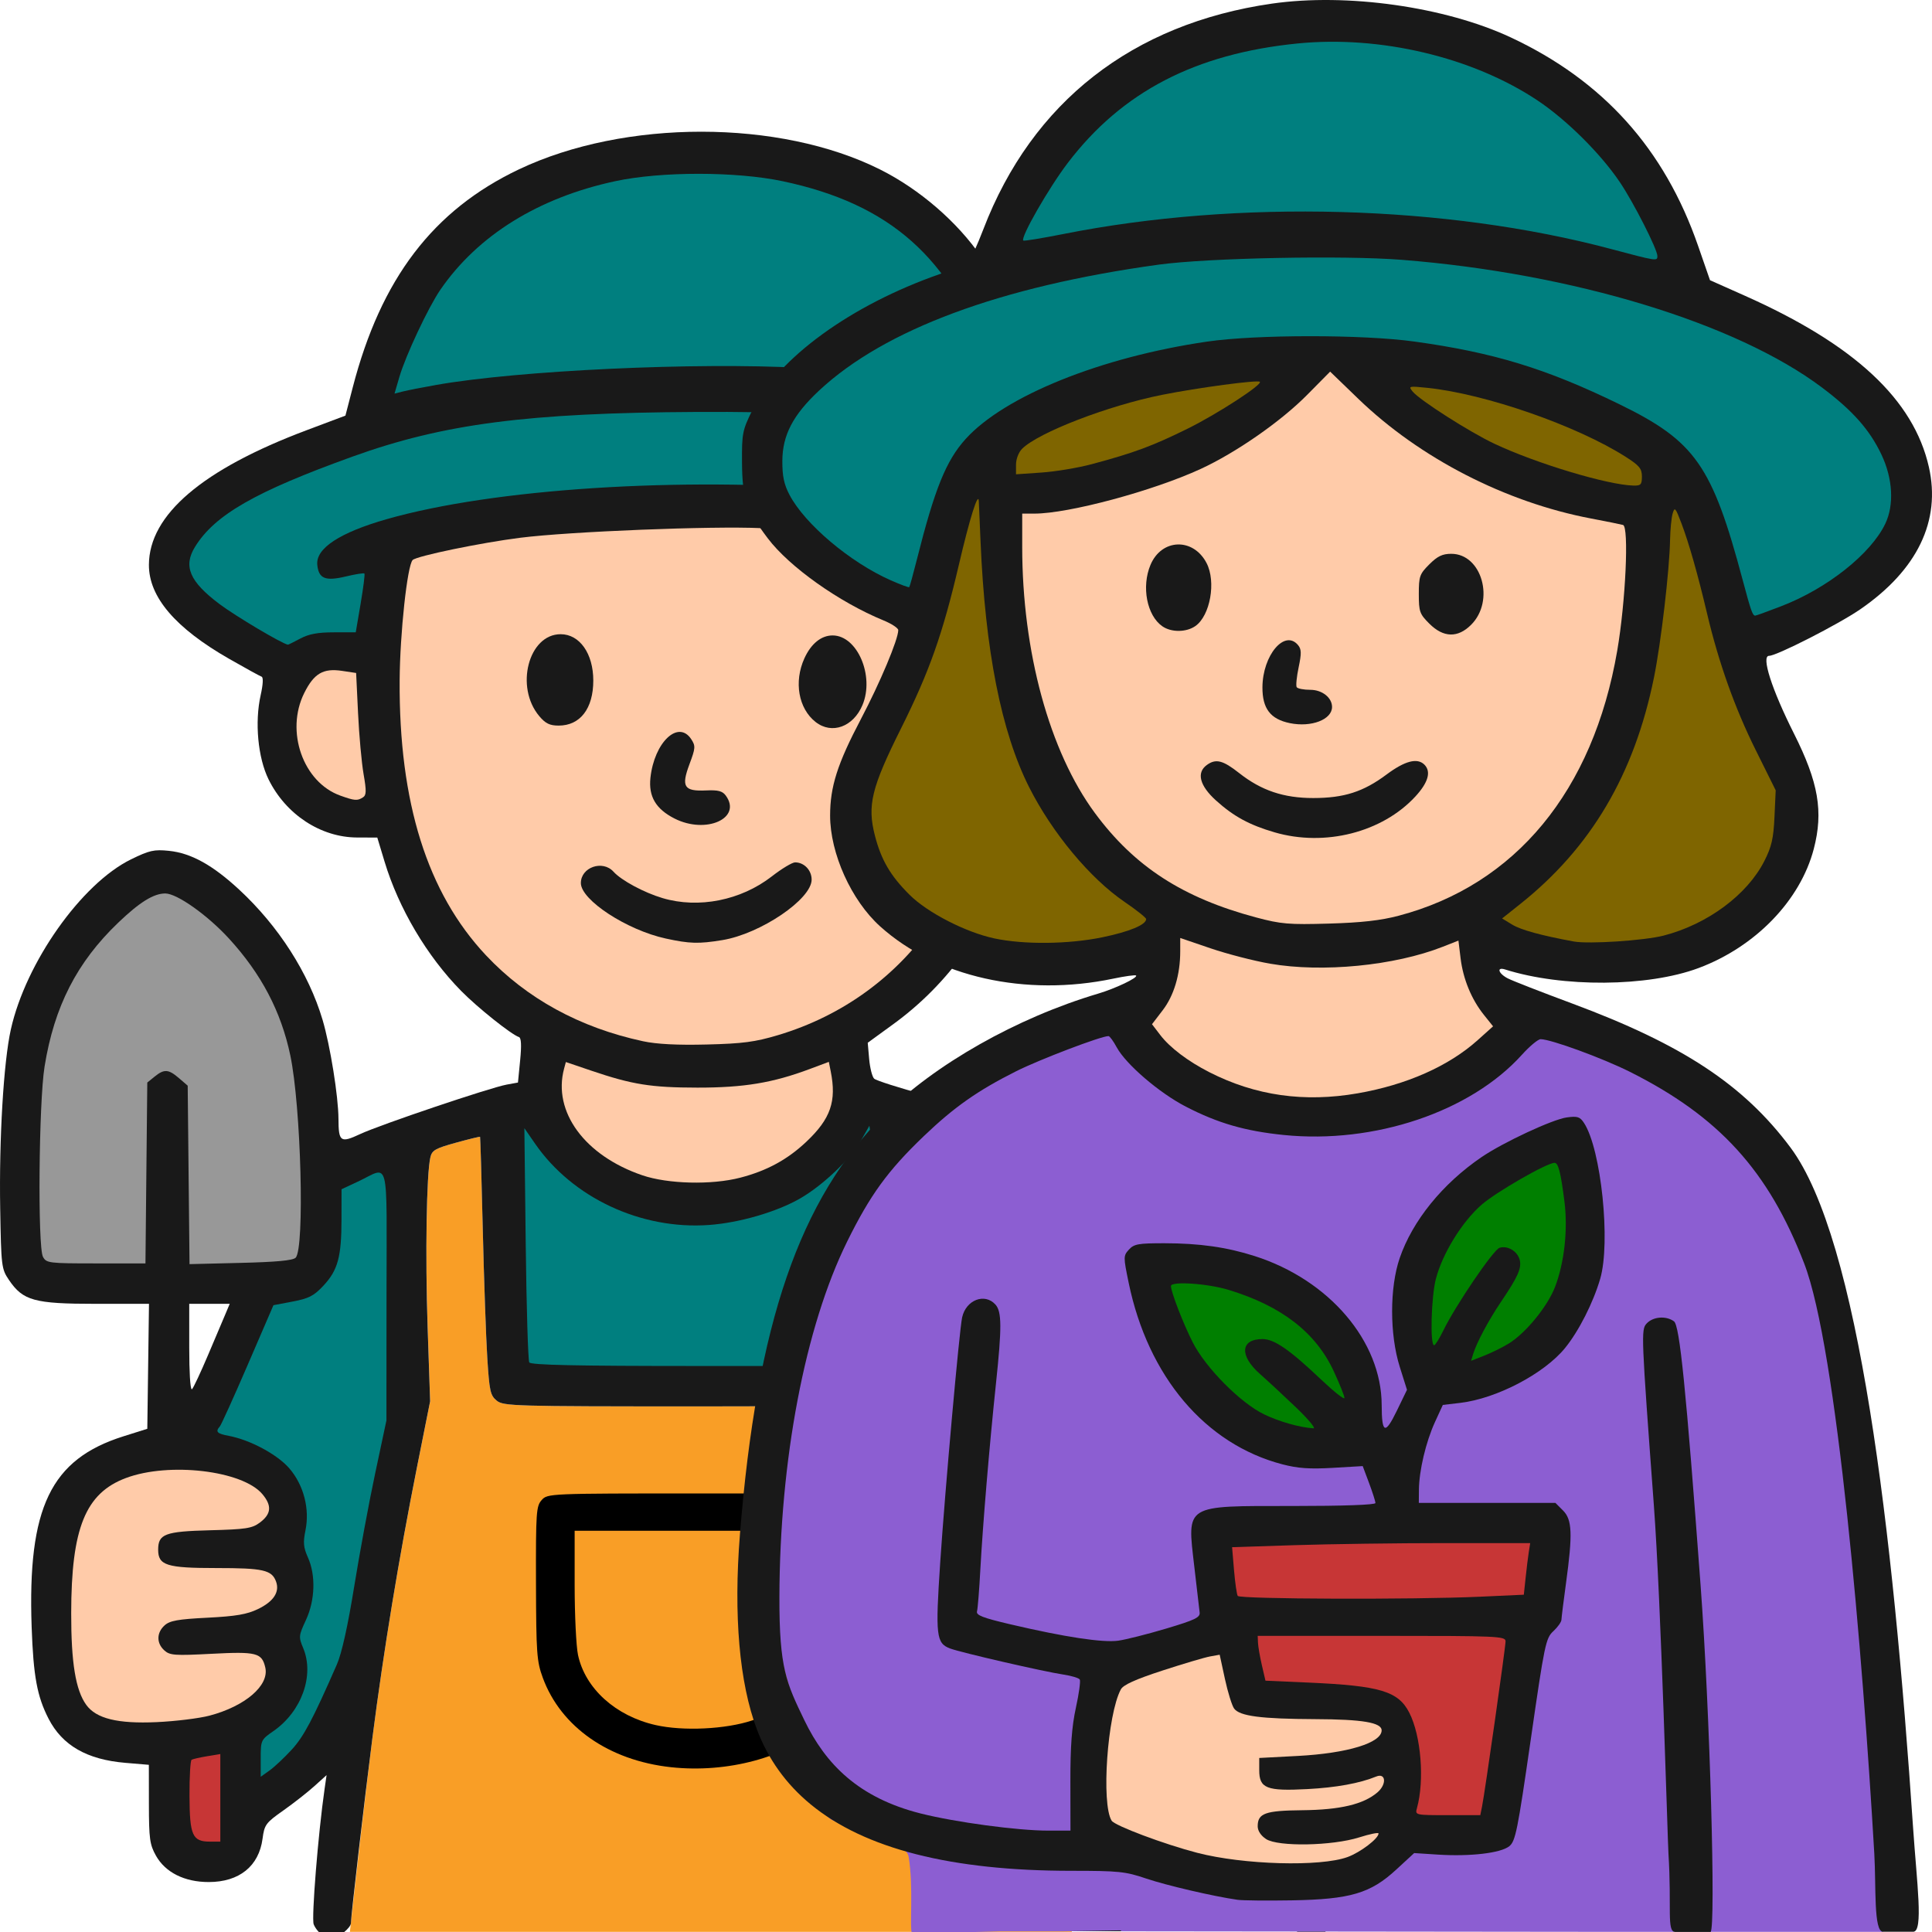
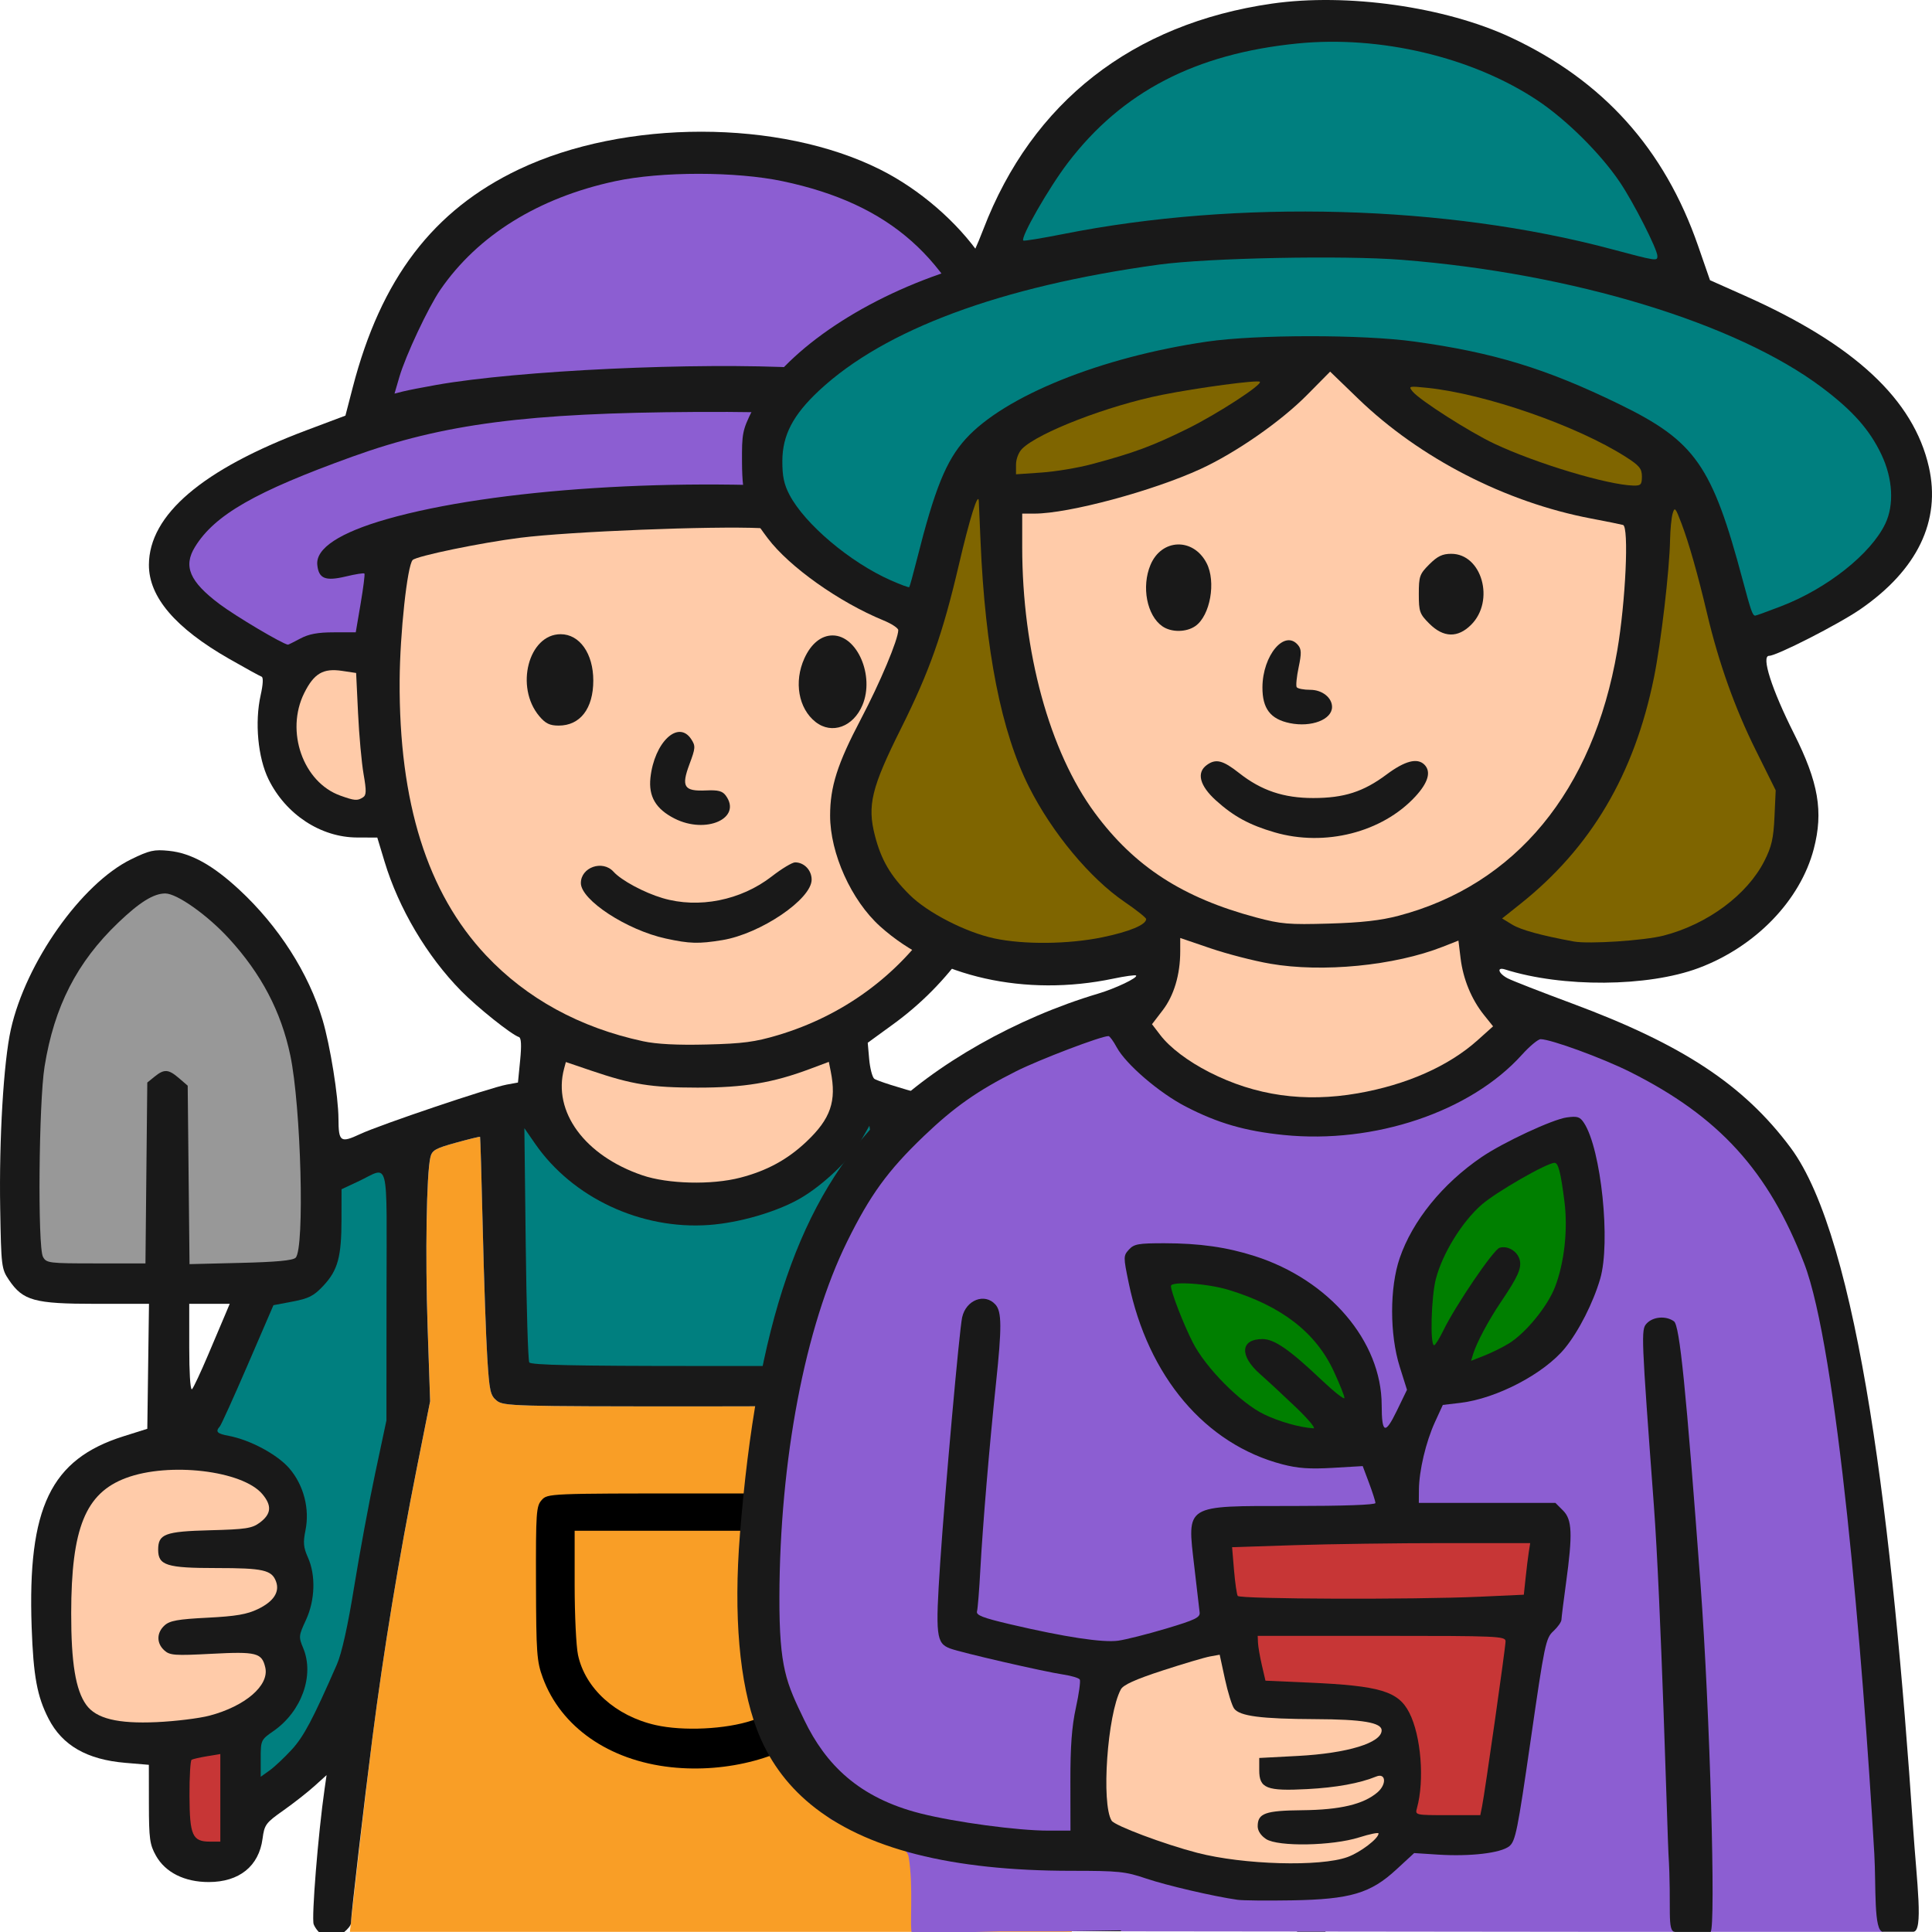
<svg xmlns="http://www.w3.org/2000/svg" height="128pt" viewBox="0 0 128 128" width="128pt" version="1.1" id="svg21">
  <defs id="defs1" />
  <g id="Fundo">
    <g id="g21" transform="matrix(0.2744767,0,0,0.2744767,1.7966177e-4,8.725633)">
      <path d="m 1.695,0 c 1.39,0 13.222,6.336 17.5,9.371 2.48,1.758 6.992,5.817 10.031,9.016 19.066,20.078 28.648,49.801 35.309,109.551 1.382,12.406 2.023,20.383 3.691,45.949 0.113,1.738 0.223,3.187 0.34,4.402 -0.77,0.051 -1.906,0.121 -3.836,0.254 -5.875,0.203 -7.918,0.36 -13.941,0.199 -7.043,-0.183 -14.075,-0.941 -21.114,-1.527 -0.051,-1.68 -0.183,-3.902 -0.386,-6.902 -0.403,-5.973 -1.407,-21.496 -2.231,-34.496 -0.82,-13 -2.164,-32.754 -2.984,-43.895 C 23.253,80.778 22.585,70.938 22.578,70.055 22.554,65.711 17.195,63.571 14.097,66.668 l -1.574,1.571 2.059,29.101 c 1.132,16.004 2.203,33.149 2.382,38.102 l 0.325,9.004 -1.516,-6 C 14.941,135.141 12.761,124.336 10.929,114.43 9.101,104.528 5.894,87.813 3.8,77.289 L 0,58.153 0.523,29.074 C 0.808,13.082 1.335,0 1.695,0 Z" style="fill:#007f7f;fill-rule:nonzero;stroke:none" transform="translate(242.938,249.906)" id="path1" />
      <path d="m 136.344,0.006 c 0.074,-0.086 3.074,0.727 6.664,1.809 l 6.527,1.969 -0.051,17.328 c -0.023,9.527 -0.324,23.406 -0.668,30.832 -0.609,13.242 -0.578,13.703 1.539,23.398 5.704,26.11 16.184,83.781 18.782,103.371 0.394,2.953 4.798,11.995 5.13,13.94 H 0 C 1.004,183.36 3.992,157.116 5.453,145.745 8.16,124.69 11.809,102.545 16.223,80.405 L 19.371,64.588 18.77,46.635 C 18.184,29.272 18.5,9.745 19.43,5.709 c 0.394,-1.707 1.191,-2.164 6.164,-3.535 3.14,-0.863 5.769,-1.5 5.836,-1.414 0.066,0.086 0.359,10.121 0.648,22.297 0.293,12.176 0.781,26.152 1.09,31.063 0.508,8.035 0.734,9.062 2.281,10.316 1.633,1.32 4.047,1.391 48.199,1.391 31.329,0 46.965,-0.258 47.965,-0.793 0.821,-0.438 1.782,-1.567 2.137,-2.504 0.355,-0.938 1.055,-15.352 1.555,-32.032 0.5,-16.683 0.968,-30.402 1.039,-30.488 z" style="fill:#f99e26;fill-rule:nonzero;stroke:none" transform="translate(84.457,241.857)" id="path2" />
      <path id="path3" style="fill:#191919;fill-rule:nonzero;stroke:none" d="M 169.328,4.938064e-4 C 153.753,-0.006 138.022,3.023 125.256,9.089 104.537,18.94 91.942,35.47 85.134,61.759 l -1.756,6.772 -9.313,3.501 c -25.203,9.465 -38.066,20.434 -38.121,32.496 -0.035,7.782 6.386,15.294 19.421,22.74 3.883,2.218 7.381,4.142 7.776,4.275 0.445,0.145 0.359,1.854 -0.219,4.44 -1.473,6.571 -0.67,15.118 1.9,20.344 4.168,8.473 12.6,14.009 21.369,14.036 l 4.878,0.016 1.756,5.807 c 3.418,11.312 10.244,22.832 18.487,31.21 3.972,4.036 12.091,10.517 13.951,11.138 0.554,0.184 0.647,1.996 0.288,5.625 l -0.528,5.353 -2.722,0.496 c -3.988,0.726 -30.549,9.688 -35.33,11.923 -4.793,2.238 -5.249,1.918 -5.273,-3.661 -0.023,-5.429 -1.999,-17.714 -3.843,-23.914 -3.347,-11.254 -10.625,-22.616 -20.125,-31.413 -6.418,-5.945 -11.607,-8.81 -16.939,-9.361 -3.605,-0.371 -4.721,-0.12 -9.174,2.06 -11.953,5.863 -25.394,24.887 -29,41.051 -1.75,7.848 -2.853,26.352 -2.572,43.149 0.238,14.101 0.312,14.654 2.124,17.334 3.383,4.988 6.129,5.748 20.883,5.748 h 12.91 l -0.406,30.164 -5.742,1.809 c -17.582,5.54 -23.187,17.181 -22.175,46.052 0.418,11.883 1.322,16.753 4.099,22.148 3.309,6.422 9.261,9.839 18.492,10.62 l 5.7,0.48 0.011,9.457 c 0.011,8.383 0.204,9.796 1.692,12.456 2.269,4.063 6.9,6.383 12.744,6.383 7.363,0 12.116,-3.821 12.995,-10.45 0.453,-3.402 0.772,-3.835 5.022,-6.831 2.496,-1.762 5.861,-4.401 7.482,-5.865 l 2.951,-2.663 -0.48,3.336 c -1.551,10.746 -3.194,31.182 -2.631,32.667 0.355,0.929 1.254,2.042 1.996,2.476 v 0.005 c 0.746,0.434 1.94,0.794 2.663,0.806 1.293,0.023 4.301,-2.441 4.328,-3.538 0.043,-2.024 3.27,-29.796 5.203,-44.835 2.707,-21.055 6.354,-43.199 10.764,-65.339 l 3.154,-15.818 -0.608,-17.953 c -0.586,-17.363 -0.267,-36.891 0.667,-40.923 0.394,-1.711 1.191,-2.162 6.164,-3.533 3.141,-0.867 5.766,-1.506 5.833,-1.42 0.066,0.09 0.362,10.121 0.651,22.297 0.289,12.176 0.781,26.155 1.089,31.066 0.508,8.035 0.733,9.062 2.279,10.316 1.633,1.324 4.05,1.388 48.203,1.388 31.328,0 46.962,-0.255 47.962,-0.79 0.821,-0.438 1.776,-1.566 2.135,-2.503 0.356,-0.938 1.058,-15.352 1.558,-32.032 0.5,-16.679 0.971,-30.403 1.041,-30.489 0.074,-0.09 3.065,0.722 6.655,1.804 l 6.532,1.975 -0.048,17.323 c -0.024,9.531 -0.328,23.406 -0.667,30.836 -0.61,13.242 -0.584,13.696 1.537,23.391 5.703,26.113 16.178,83.78 18.78,103.37 l 3.154,13.801 h 5.316 9.131 l 6.041,-14.148 c 2.352,-5.505 -6.417,-21.492 -7.242,-34.492 -0.824,-13.004 -2.167,-32.756 -2.983,-43.901 -0.82,-11.144 -1.492,-20.982 -1.5,-21.865 -0.023,-4.34 -5.386,-6.486 -8.48,-3.389 l -1.574,1.574 2.06,29.097 c 1.129,16.004 2.2,33.155 2.38,38.105 l 0.326,9.003 -1.516,-5.999 c -0.832,-3.301 -3.008,-14.114 -4.841,-24.016 -1.832,-9.906 -5.041,-26.621 -7.13,-37.145 l -3.8,-19.133 0.518,-29.075 c 0.285,-15.992 0.815,-29.081 1.174,-29.081 1.391,0 13.219,6.338 17.5,9.377 2.477,1.758 6.994,5.811 10.033,9.014 19.067,20.074 28.643,49.8 35.303,109.55 1.383,12.402 2.026,20.382 3.698,45.945 0.473,7.254 0.887,9.496 1.969,10.695 l 6.762,0.011 c 1.242,-1.371 1.316,-2.556 0.859,-13.689 -1.582,-38.364 -8.247,-87.055 -15.231,-111.247 -2.547,-8.824 -7.187,-20.527 -10.562,-26.636 -14.965,-27.086 -33.257,-39.958 -71.679,-50.423 -6.281,-1.715 -11.8,-3.478 -12.269,-3.923 -0.473,-0.445 -1.015,-2.58 -1.206,-4.744 l -0.347,-3.928 6.127,-4.456 c 13.524,-9.828 23.365,-23.733 28.131,-39.733 l 1.537,-5.161 5.897,-0.336 c 6.332,-0.367 10.141,-2.02 15.493,-6.719 3.508,-3.078 7.29,-10.971 7.712,-16.096 0.293,-3.531 -0.694,-11.225 -1.815,-14.143 -0.222,-0.582 2.626,-2.417 7.642,-4.91 13.551,-6.738 21.337,-15.629 21.321,-24.352 -0.023,-11.656 -12.562,-22.177 -37.129,-31.146 -5.777,-2.109 -10.97,-4.091 -11.549,-4.408 -0.578,-0.316 -1.508,-2.414 -2.071,-4.664 -2.988,-11.961 -8.9,-26.264 -13.838,-33.499 -5.805,-8.492 -14.905,-16.366 -24.464,-21.155 -12.127,-6.078 -27.542,-9.119 -43.116,-9.126 z M 45.678,282.923 h 9.772 l -1.025,2.439 c -0.567,1.34 -2.466,5.814 -4.216,9.943 -1.75,4.125 -3.481,7.822 -3.853,8.213 -0.006,0.007 -0.015,0.011 -0.021,0.016 -0.006,0.003 -0.021,0.015 -0.027,0.016 h -0.005 -0.005 -0.005 -0.005 c -0.003,-9.5e-4 -0.013,-0.004 -0.016,-0.005 -0.354,-0.236 -0.592,-4.117 -0.592,-9.969 z" transform="translate(-6.54634e-4,0.00111332)" />
      <path d="M 32.594,66.078 C 17.602,64.453 6.004,56.356 1.649,44.481 0.195,40.52 0.055,38.555 0.008,21.657 -0.035,4.493 0.063,3.055 1.391,1.586 2.805,0.016 3.137,0 39.09,0 c 35.766,0 36.289,0.024 37.832,1.567 1.52,1.519 1.559,2.129 1.313,20.863 l -0.25,19.301 -2.832,5.722 c -1.875,3.793 -4.028,6.79 -6.375,8.883 -8.29,7.371 -22.579,11.219 -36.184,9.742 z" style="fill:#000000;fill-rule:nonzero;stroke:none" transform="translate(129.367,328.695)" id="path4" />
-       <path d="m 10.093,50.957 c 19.774,-3.5 62.844,-5.508 88.153,-4.109 15.496,0.859 29.066,2.32 38.754,4.176 9.246,1.765 8.824,2.14 6.152,-5.442 C 134.218,20.242 119.57,7.262 93.742,1.797 82.457,-0.594 64.351,-0.598 53.269,1.781 34.738,5.758 20.101,14.848 11.062,27.988 8.168,32.195 2.675,43.887 1.171,49.035 L 0,53.051 2.046,52.535 c 1.125,-0.285 4.747,-0.996 8.047,-1.578 z" style="fill:#007f7f;fill-rule:nonzero;stroke:none" transform="translate(95.227,10.1642)" id="path5" />
-       <path d="m 26.781,54.711 c 2.043,-1.098 4.235,-1.504 8.09,-1.504 h 5.293 l 1.18,-6.942 c 0.648,-3.816 1.058,-7.078 0.914,-7.246 -0.149,-0.172 -2.156,0.145 -4.469,0.7 -4.973,1.191 -6.574,0.543 -6.91,-2.805 -0.398,-3.969 5.398,-7.774 16.789,-11.031 25.719,-7.348 70.801,-10.25 110.223,-7.102 24.672,1.973 49.254,8.383 53.664,13.992 1.781,2.262 1.902,4.895 0.3,6.5 -1.445,1.446 -2.003,1.449 -6.566,0.063 l -3.621,-1.098 0.418,2.047 c 0.504,2.473 1.93,11.574 1.937,12.359 0,0.309 2.055,0.563 4.559,0.563 2.949,0 5.828,0.551 8.188,1.566 l 3.636,1.567 8.168,-4.18 c 4.492,-2.301 9.594,-5.402 11.336,-6.895 12.274,-10.507 3.645,-20.609 -27.512,-32.207 C 184.695,2.746 164.27,-0.215 122.391,0.012 81.625,0.23 61.367,2.863 39.359,10.797 c -23.453,8.453 -33.234,14.058 -37.992,21.777 -2.894,4.688 -1.316,8.375 5.899,13.805 3.89,2.926 15.215,9.644 16.527,9.808 0.105,0.012 1.449,-0.652 2.988,-1.48 z" style="fill:#007f7f;fill-rule:nonzero;stroke:none" transform="translate(45.7066,67.6331)" id="path6" />
+       <path d="m 10.093,50.957 c 19.774,-3.5 62.844,-5.508 88.153,-4.109 15.496,0.859 29.066,2.32 38.754,4.176 9.246,1.765 8.824,2.14 6.152,-5.442 C 134.218,20.242 119.57,7.262 93.742,1.797 82.457,-0.594 64.351,-0.598 53.269,1.781 34.738,5.758 20.101,14.848 11.062,27.988 8.168,32.195 2.675,43.887 1.171,49.035 L 0,53.051 2.046,52.535 c 1.125,-0.285 4.747,-0.996 8.047,-1.578 z" style="fill:#8c5ed2;fill-rule:nonzero;stroke:none;fill-opacity:1" transform="translate(95.227,10.1642)" id="path5" />
+       <path d="m 26.781,54.711 c 2.043,-1.098 4.235,-1.504 8.09,-1.504 h 5.293 l 1.18,-6.942 c 0.648,-3.816 1.058,-7.078 0.914,-7.246 -0.149,-0.172 -2.156,0.145 -4.469,0.7 -4.973,1.191 -6.574,0.543 -6.91,-2.805 -0.398,-3.969 5.398,-7.774 16.789,-11.031 25.719,-7.348 70.801,-10.25 110.223,-7.102 24.672,1.973 49.254,8.383 53.664,13.992 1.781,2.262 1.902,4.895 0.3,6.5 -1.445,1.446 -2.003,1.449 -6.566,0.063 l -3.621,-1.098 0.418,2.047 c 0.504,2.473 1.93,11.574 1.937,12.359 0,0.309 2.055,0.563 4.559,0.563 2.949,0 5.828,0.551 8.188,1.566 l 3.636,1.567 8.168,-4.18 c 4.492,-2.301 9.594,-5.402 11.336,-6.895 12.274,-10.507 3.645,-20.609 -27.512,-32.207 C 184.695,2.746 164.27,-0.215 122.391,0.012 81.625,0.23 61.367,2.863 39.359,10.797 c -23.453,8.453 -33.234,14.058 -37.992,21.777 -2.894,4.688 -1.316,8.375 5.899,13.805 3.89,2.926 15.215,9.644 16.527,9.808 0.105,0.012 1.449,-0.652 2.988,-1.48 z" style="fill:#8c5ed2;fill-rule:nonzero;stroke:none;fill-opacity:1" transform="translate(45.7066,67.6331)" id="path6" />
      <path d="m 91.354,122.495 c 15.653,-4.679 28.84,-14.316 37.868,-27.678 12.492,-18.488 17.101,-48.535 12.214,-79.625 l -1.289,-8.207 -3.75,-0.977 c -10.629,-2.769 -28.379,-4.894 -49.14,-5.879 -11.774,-0.562 -46.215,0.813 -58.141,2.317 -9.523,1.203 -25.035,4.41 -25.973,5.375 -1.3,1.328 -3.07,17.754 -3.14,29.086 C -0.173,66.352 6.671,88.144 20.827,103.218 c 9.805,10.442 22.66,17.481 37.922,20.758 3.285,0.707 8.301,0.965 15.379,0.789 8.719,-0.215 11.644,-0.602 17.226,-2.27 z" style="fill:#ffcba9;fill-rule:nonzero;stroke:none" transform="translate(96.4617,95.5665)" id="path7" />
      <path d="m 43.087,27.957 c 6.425,-1.665 11.414,-4.379 15.98,-8.7 5.848,-5.535 7.301,-9.746 5.856,-16.976 L 64.469,0 59.86,1.726 C 50.93,5.074 43.942,6.23 32.747,6.218 21.544,6.207 17.016,5.48 7.118,2.121 l -6.125,-2.079 -0.43,1.602 C -2.226,12.042 5.552,22.64 19.446,27.378 c 6.195,2.114 16.731,2.372 23.641,0.579 z" style="fill:#ffcba9;fill-rule:nonzero;stroke:none" transform="translate(135.593,224.52)" id="path8" />
      <path d="m 25.791,67.469 0.223,-21.828 1.769,-1.434 c 2.317,-1.875 3.336,-1.808 5.879,0.375 l 2.106,1.813 0.218,21.539 0.223,21.539 12.328,-0.301 c 8.606,-0.207 12.621,-0.582 13.285,-1.246 2.211,-2.211 1.309,-36.5 -1.289,-48.852 C 58.31,28.5 53.536,19.41 45.739,10.895 40.556,5.231 33.173,0 30.36,0 27.549,0 24.169,2.098 18.989,7.059 9.028,16.59 3.552,27.289 1.22,41.774 -0.175,50.422 -0.468,85.277 0.833,87.707 1.646,89.223 2.232,89.297 13.627,89.297 h 11.945 z" style="fill:#989898;fill-rule:nonzero;stroke:none" transform="translate(9.53754,183.871)" id="path9" />
      <path d="M 82.918,46.55 C 84.086,18.613 84.332,7.003 83.825,3.624 L 83.282,0 81.153,3.73 C 78.653,8.105 72.008,14.406 66.598,17.531 60.934,20.8 51.86,23.441 44.5,23.96 28.129,25.117 11.618,17.386 2.594,4.339 L 0,0.589 0.325,28.421 C 0.5,43.73 0.891,56.648 1.184,57.124 c 0.394,0.641 11.152,0.868 40.894,0.868 h 40.364 z" style="fill:#007f7f;fill-rule:nonzero;stroke:none" transform="translate(126.57,239.938)" id="path10" />
      <path d="m 42.84,45.789 c 6.465,-2.16 11.617,-6.144 14.094,-10.894 1.898,-3.641 1.964,-4.223 2.187,-19.324 L 59.352,0 H 0 v 13.094 c 0,7.203 0.363,14.809 0.813,16.898 1.734,8.094 9.078,14.727 18.722,16.911 6.653,1.507 16.946,1.015 23.305,-1.114 z" style="fill:#f99e26;fill-rule:nonzero;stroke:none" transform="translate(138.707,337.699)" id="path12" />
      <path d="m 33.371,59.358 c 8.652,-2.281 14.472,-7.301 13.48,-11.617 -0.82,-3.555 -2.105,-3.883 -12.933,-3.317 -8.961,0.469 -10.106,0.387 -11.442,-0.824 -1.918,-1.738 -1.89,-4.262 0.07,-6.035 1.258,-1.141 3.219,-1.492 10.352,-1.851 6.891,-0.352 9.539,-0.805 12.211,-2.098 3.766,-1.824 5.266,-4.125 4.332,-6.649 -1.027,-2.769 -3.09,-3.238 -14.355,-3.238 -12.055,0 -14.094,-0.641 -14.094,-4.426 0,-3.8 1.625,-4.41 12.512,-4.695 8.628,-0.223 10.156,-0.457 12.003,-1.832 2.805,-2.086 2.989,-4.098 0.633,-6.898 -4.785,-5.688 -22.508,-7.782 -32.914,-3.887 C 3.437,5.655 0.023,14.085 1.74086e-4,34.639 -0.016,46.586 1.07,53.199 3.632,56.749 c 2.395,3.32 7.59,4.597 16.985,4.172 4.539,-0.207 10.277,-0.911 12.754,-1.563 z" style="fill:#ffcba9;fill-rule:nonzero;stroke:none" transform="translate(17.1838,322.974)" id="path13" />
      <path d="m 17.892,139.331 c 2.922,-3.172 5.121,-7.312 10.941,-20.613 1.168,-2.664 2.645,-9.305 4.168,-18.758 1.301,-8.047 3.582,-20.371 5.078,-27.391 l 2.711,-12.754 0.02,-30.191 c 0.023,-34.406 0.863,-31.082 -6.918,-27.445 l -3.941,1.844 -0.008,7.261 c -0.004,9.067 -0.883,12.293 -4.371,16.02 -2.297,2.457 -3.52,3.086 -7.403,3.82 l -4.652,0.883 -6.16,14.277 c -3.387,7.856 -6.442,14.602 -6.785,14.992 -1.125,1.274 -0.684,1.739 2.148,2.27 5.188,0.973 11.781,4.516 14.656,7.879 3.457,4.035 4.93,9.746 3.864,14.961 -0.594,2.894 -0.485,4.097 0.593,6.5 1.934,4.301 1.739,10.363 -0.484,15.137 -1.746,3.757 -1.777,4.062 -0.652,6.75 2.75,6.589 -0.379,15.312 -7.188,20.035 -3.004,2.082 -3.066,2.215 -3.066,6.578 v 4.449 l 2.109,-1.504 c 1.16,-0.824 3.563,-3.074 5.336,-5 z" style="fill:#007f7f;fill-rule:nonzero;stroke:none" transform="translate(52.4865,251.247)" id="path14" />
      <path d="M 7.443,10.574 V 0 L 4.255,0.531 C 2.501,0.82 0.818,1.203 0.513,1.383 0.212,1.562 -0.018,5.488 0.001,10.109 0.044,19.656 0.708,21.144 4.935,21.144 h 2.508 z" style="fill:#c73636;fill-rule:nonzero;stroke:none;fill-opacity:1" transform="translate(45.7369,391.594)" id="path15" />
      <path d="m 4.96,30.541 c 3.606,-1 7.684,-4.57 9.727,-8.511 2.332,-4.504 2.234,-11.762 -0.215,-16.149 -2.73,-4.894 -5.074,-6.363 -9.172,-5.75 l -3.34,0.5 -0.418,12.539 c -0.23,6.895 -0.754,13.617 -1.164,14.938 -0.539,1.73 -0.504,2.496 0.125,2.754 1.313,0.535 1.403,0.527 4.457,-0.321 z" style="fill:#ffcba9;fill-rule:nonzero;stroke:none" transform="translate(247.985,130.025)" id="path16" />
      <path d="m 16.022,30.716 c 0.851,-0.54 0.879,-1.528 0.164,-5.637 -0.477,-2.742 -1.078,-9.352 -1.332,-14.692 l -0.465,-9.707 -3.41,-0.511 c -4.543,-0.68 -6.754,0.617 -9.11,5.336 -4.621,9.261 -0.285,21.574 8.727,24.785 3.449,1.23 4.074,1.281 5.426,0.426 z" style="fill:#ffcba9;fill-rule:nonzero;stroke:none" transform="translate(71.5717,129.972)" id="path17" />
      <path d="M 3.023,19.773 C -2.895,12.742 0.433,0 8.187,0 c 4.582,0 7.879,4.676 7.879,11.18 0,6.765 -3.16,10.879 -8.352,10.879 -2.164,0 -3.187,-0.5 -4.691,-2.286 z" style="fill:#191919;fill-rule:nonzero;stroke:none" transform="translate(127.141,121.293)" id="path18" />
      <path d="M 4.065,20.887 C -0.064,17.64 -1.2,11.183 1.362,5.543 2.976,1.992 5.425,0 8.179,0 14.132,0 18.331,9.765 15.397,16.785 13.183,22.086 7.979,23.969 4.065,20.887 Z" style="fill:#191919;fill-rule:nonzero;stroke:none" transform="translate(192.794,121.59)" id="path19" />
      <path d="m 5.893,20.909 c -4.507,-2.289 -6.3,-5.316 -5.816,-9.824 C 1.003,2.495 6.804,-3.001 9.925,1.761 c 1.07,1.636 1.035,2.125 -0.426,6.031 -2.039,5.457 -1.332,6.578 4.008,6.336 2.91,-0.133 3.953,0.137 4.758,1.238 4.003,5.477 -4.77,9.406 -12.372,5.543 z" style="fill:#191919;fill-rule:nonzero;stroke:none" transform="translate(156.923,144.876)" id="path20" />
      <path d="M 20.492,18.383 C 11.098,16.34 0,9.09 0,4.996 0,1.172 5.246,-0.656 7.879,2.254 9.781,4.36 15.242,7.297 19.731,8.629 28.414,11.207 38.625,9.18 46.074,3.395 48.477,1.528 51.016,0 51.711,0 c 2.184,0 3.992,1.887 3.992,4.168 0,4.727 -12.363,13.094 -21.57,14.598 -5.688,0.933 -7.883,0.871 -13.641,-0.383 z" style="fill:#191919;fill-rule:nonzero;stroke:none" transform="translate(140.207,176.367)" id="path21" />
    </g>
    <g id="g22" transform="matrix(0.2729213,0,0,0.2729213,16.92121,4.093819)">
      <path d="m 207.098,236.141 c -0.547,0.011 -1.743,0.339 -3.602,0.957 -1.754,0.582 -3.98,1.386 -6.324,2.277 -4.688,1.785 -9.844,3.922 -12.707,5.363 -9.379,4.719 -15.106,8.746 -22.492,15.824 -8.735,8.364 -13.059,14.317 -18.672,25.696 -10.25,20.785 -17.4,54.572 -17.486,87.997 -0.032,12.961 8.128,31.898 13.021,51.497 0.6,2.404 18.964,5.583 19.715,9.875 1.283,7.332 0.165,17.372 0.849,18.793 l 21.267,-0.584 h 15.327 l 23.038,-0.377 c 11.96,-0.196 -20.814,-35.884 -20.814,-35.884 -0.012,-8.648 0.343,-13.429 1.328,-17.926 0.375,-1.71 0.668,-3.339 0.844,-4.593 0.086,-0.629 0.14,-1.164 0.16,-1.575 0.011,-0.207 0.011,-0.382 0,-0.531 -0.008,-0.152 -0.008,-0.265 -0.11,-0.433 -0.152,-0.243 -0.347,-0.325 -0.601,-0.446 -0.258,-0.117 -0.574,-0.234 -0.945,-0.343 -0.743,-0.227 -1.692,-0.438 -2.684,-0.586 -2.359,-0.352 -8.606,-1.692 -14.559,-3.063 -2.972,-0.683 -5.879,-1.379 -8.199,-1.961 -2.324,-0.582 -4.086,-1.066 -4.676,-1.289 -0.82,-0.312 -1.382,-0.625 -1.8,-1.172 -0.418,-0.551 -0.711,-1.375 -0.872,-2.754 -0.316,-2.757 -0.078,-7.656 0.512,-16.55 0.586,-8.793 1.746,-22.903 2.848,-35.196 0.547,-6.144 1.082,-11.836 1.519,-16.183 0.219,-2.176 0.414,-4.012 0.578,-5.399 0.161,-1.386 0.293,-2.344 0.368,-2.683 0.441,-2.008 1.726,-3.399 3.179,-3.961 1.453,-0.563 3.047,-0.325 4.25,1.004 0.692,0.761 1.082,2.019 1.102,4.882 0.016,2.86 -0.344,7.27 -1.074,14.2 -1.559,14.754 -3.196,34.234 -3.774,44.941 -0.133,2.473 -0.289,4.855 -0.437,6.695 -0.074,0.922 -0.145,1.707 -0.207,2.301 -0.063,0.594 -0.129,1.024 -0.153,1.109 -0.097,0.34 0.02,0.754 0.309,1.036 0.289,0.281 0.715,0.507 1.348,0.754 1.265,0.488 3.367,1.039 6.761,1.836 6.606,1.546 12.211,2.671 16.641,3.343 4.434,0.672 7.68,0.899 9.641,0.625 1.941,-0.269 7.152,-1.594 11.714,-2.957 3.512,-1.051 5.575,-1.719 6.793,-2.304 0.606,-0.297 1.016,-0.571 1.278,-0.907 0.261,-0.336 0.336,-0.738 0.289,-1.109 -0.098,-0.781 -0.68,-5.785 -1.289,-11.102 -0.442,-3.816 -0.817,-6.64 -0.731,-8.675 0.086,-2.036 0.575,-3.223 1.903,-4.043 1.328,-0.821 3.593,-1.247 7.183,-1.434 3.59,-0.191 8.492,-0.156 15.098,-0.156 6.207,0 11.242,-0.071 14.734,-0.196 1.746,-0.062 3.106,-0.14 4.039,-0.23 0.469,-0.043 0.828,-0.09 1.09,-0.145 0.133,-0.031 0.238,-0.058 0.34,-0.101 0.051,-0.024 0.105,-0.051 0.168,-0.106 0.063,-0.058 0.148,-0.171 0.148,-0.32 0,-0.211 -0.054,-0.398 -0.136,-0.703 -0.082,-0.305 -0.196,-0.691 -0.336,-1.133 -0.281,-0.887 -0.672,-2.004 -1.098,-3.14 l -1.644,-4.379 -7.567,0.441 c -5.535,0.324 -8.379,0.125 -12.066,-0.836 -18.586,-4.848 -32.387,-21.125 -37.067,-43.812 -0.652,-3.145 -0.964,-4.782 -0.957,-5.735 0.008,-0.953 0.258,-1.23 0.93,-1.972 0.59,-0.649 1.035,-0.961 2.188,-1.168 1.152,-0.207 2.992,-0.254 6.156,-0.254 8.461,0.008 15.058,0.945 21.773,3.09 17.977,5.742 30.547,20.527 30.586,35.812 0.004,1.746 0.059,3.078 0.188,4.023 0.062,0.477 0.14,0.856 0.257,1.157 0.118,0.3 0.278,0.562 0.575,0.676 0.3,0.113 0.617,-0.008 0.855,-0.196 0.238,-0.187 0.465,-0.453 0.715,-0.812 0.5,-0.723 1.086,-1.813 1.801,-3.285 l 2.535,-5.231 -1.809,-5.738 c -2.429,-7.723 -2.429,-19.094 -0.011,-26.145 3.078,-8.965 10.304,-17.902 19.707,-24.308 2.613,-1.782 6.929,-4.082 11.004,-5.981 4.078,-1.898 7.984,-3.402 9.562,-3.613 1.285,-0.172 2.031,-0.191 2.52,-0.031 0.488,0.16 0.812,0.5 1.293,1.238 1.984,3.047 3.644,10.289 4.421,17.809 0.782,7.515 0.707,15.367 -0.546,19.671 -1.68,5.758 -5.176,12.641 -8.465,16.68 -4.985,6.125 -16.512,12.172 -25.211,13.192 l -4.426,0.519 -2,4.359 c -2.219,4.836 -3.887,11.856 -3.926,16.582 l -0.027,3.567 h 33.387 l 1.734,1.734 c 1.043,1.043 1.594,2.328 1.699,4.922 0.106,2.59 -0.265,6.441 -1.086,12.43 -0.301,2.172 -0.574,4.254 -0.773,5.859 -0.102,0.805 -0.18,1.488 -0.238,2.008 -0.059,0.52 -0.094,0.852 -0.098,1.031 0,0.071 -0.18,0.531 -0.52,1.008 -0.34,0.477 -0.812,1.02 -1.328,1.496 -0.472,0.442 -0.886,0.906 -1.246,1.684 -0.359,0.777 -0.676,1.859 -1.039,3.605 -0.727,3.488 -1.637,9.641 -3.312,21.258 -1,6.93 -66.746,16.19 -93.159,27.242 -8.757,3.664 -6.695,19.343 -5.802,19.344 l 117.48,0.126 h 11.75 4.922 c -0.207,-3.332 -2.816,-80.153 -4.559,-103.57 -1.531,-20.641 -2.308,-31.301 -2.539,-36.965 -0.117,-2.828 -0.09,-4.414 0.039,-5.344 0.125,-0.926 0.305,-1.156 0.618,-1.5 1.394,-1.539 4.402,-1.801 6.168,-0.512 0.003,0.004 0.167,0.242 0.32,0.68 0.945,0.988 2.699,23.348 4.39,43.496 0.555,7.027 0.895,10.094 1.59,19.516 1.293,17.394 2.464,72.579 2.613,84.2 h 42.035 c -2.268,-36.884 -2.727,-72.851 -6.702,-109.614 -2.887,-22.379 -6.735,-41.461 -12.075,-52.805 -8.695,-22.531 -20.781,-35.809 -42.48,-46.684 -3.348,-1.675 -8.156,-3.66 -12.445,-5.23 -2.145,-0.785 -4.161,-1.465 -5.797,-1.949 -1.641,-0.489 -2.867,-0.789 -3.598,-0.789 -0.328,0 -0.578,0.152 -0.91,0.359 -0.332,0.203 -0.715,0.492 -1.133,0.844 -0.844,0.699 -1.832,1.656 -2.781,2.711 -12.367,13.722 -35.621,21.57 -57.516,19.347 -9.336,-0.949 -15.871,-2.843 -23.617,-6.843 -3.195,-1.653 -6.82,-4.211 -9.91,-6.864 -3.09,-2.652 -5.652,-5.422 -6.715,-7.394 -0.117,-0.219 -1.254,-2.305 -1.973,-2.789 -0.086,-0.059 -0.175,-0.121 -0.343,-0.121 z" style="fill:#8c5ed2;fill-rule:nonzero;stroke:none" id="path1-7" />
      <path d="m 344.698,453.991 c -2.174,-0.011 -0.846,-5.767 -1.678,-19.087 -0.208,-3.305 -1.797,-61.071 -3.54,-84.489 -3.062,-41.285 -3.117,-42.625 -1.785,-44.094 1.551,-1.711 4.723,-1.98 6.668,-0.562 1.383,1.012 2.91,16.137 6.453,63.969 2.309,31.121 3.713,83.205 2.436,84.264 z M 238.422,446.184 c -5.82,-0.829 -17.297,-3.5 -22.242,-5.18 -4.969,-1.688 -6.645,-1.859 -18.094,-1.859 -29.172,0 -50.188,-5.341 -63.305,-16.14 -5.986,-4.928 -10.327,-10.992 -13.047,-18.204 -4.261,-11.297 -5.683,-27.649 -4.113,-47.321 4.09,-51.187 14.465,-81.359 35.016,-101.867 12.301,-12.269 32.187,-23.531 51.937,-29.406 4.219,-1.254 9.723,-3.879 9.211,-4.395 -0.187,-0.183 -2.68,0.157 -5.539,0.758 -21.289,4.469 -42.945,-0.386 -56.594,-12.691 -6.996,-6.305 -12.14,-17.707 -12.14,-26.899 0,-7.011 1.777,-12.589 7.461,-23.39 4.683,-8.902 9.089,-19.395 9.082,-21.625 0,-0.488 -1.61,-1.551 -3.575,-2.356 -10.773,-4.421 -22.847,-12.984 -28.093,-19.925 -5.203,-6.879 -6.207,-9.821 -6.262,-18.399 -0.047,-7.066 0.102,-7.828 2.477,-12.648 6.281,-12.739 23.984,-25.598 45.609,-33.133 3.312,-1.156 6.414,-2.469 6.894,-2.918 0.485,-0.453 2.11,-4.031 3.614,-7.949 11.828,-30.84 36.168,-49.875 70.015,-54.754 18.192,-2.625 42.075,0.75 57.993,8.191 22.425,10.488 37.32,27.051 45.488,50.602 l 2.894,8.344 8.496,3.785 c 26.594,11.847 40.934,25.199 44.637,41.562 2.957,13.067 -2.777,24.969 -16.633,34.528 -5.25,3.621 -20.312,11.308 -22.156,11.308 -1.969,0 0.629,8.121 6.031,18.863 5.965,11.86 7.184,18.942 4.817,28.012 -3.266,12.504 -14.16,23.766 -27.985,28.926 -12.304,4.594 -33.031,4.746 -46.941,0.34 -2.164,-0.684 -1.648,0.992 0.672,2.176 1.137,0.582 8.16,3.32 15.605,6.085 26.793,9.954 41.645,19.75 52.989,34.954 16.648,22.316 24.855,92.586 29.773,165.219 0.897,13.238 2.557,25.162 0.032,25.162 h -3.587 -3.74 c -2.337,0 -1.664,-11.014 -2.127,-18.975 -2.832,-48.629 -9.051,-122.617 -17.031,-143.289 -8.672,-22.469 -20.66,-35.641 -42.297,-46.485 -6.656,-3.336 -19.211,-7.925 -21.672,-7.925 -0.625,0 -2.668,1.703 -4.547,3.785 -12.472,13.844 -35.82,21.703 -57.832,19.469 -9.367,-0.95 -15.968,-2.864 -23.75,-6.883 -6.465,-3.34 -14.558,-10.289 -16.785,-14.414 -0.805,-1.489 -1.699,-2.711 -1.988,-2.711 -1.817,0 -16.793,5.707 -22.461,8.558 -9.356,4.707 -15.031,8.7 -22.402,15.758 -8.711,8.348 -12.989,14.234 -18.594,25.594 -10.207,20.695 -16.344,52.922 -16.43,86.305 -0.043,17.25 1.709,20.836 6.045,29.836 5.168,10.719 13.174,18.855 28.225,22.66 8.441,2.132 23.554,4.168 30.972,4.168 h 5.414 l -0.019,-11.821 c -0.016,-8.656 0.344,-13.476 1.336,-18.008 0.746,-3.402 1.168,-6.484 0.941,-6.855 -0.226,-0.367 -2.015,-0.91 -3.969,-1.199 -4.8,-0.719 -24.918,-5.352 -27.507,-6.332 -3.383,-1.285 -3.586,-3.059 -2.403,-20.856 1.172,-17.593 4.645,-56.433 5.321,-59.511 0.933,-4.247 5.472,-6.004 8.078,-3.133 1.562,1.722 1.586,5.504 0.117,19.375 -1.559,14.746 -3.192,34.226 -3.77,44.922 -0.265,4.953 -0.632,9.535 -0.812,10.183 -0.258,0.942 1.367,1.574 8.144,3.164 13.196,3.09 22.391,4.485 26.145,3.961 1.863,-0.261 7.109,-1.586 11.66,-2.945 7.012,-2.098 8.246,-2.691 8.094,-3.914 -0.102,-0.793 -0.684,-5.793 -1.293,-11.106 -1.754,-15.25 -2.598,-14.73 23.828,-14.73 12.402,0 20.141,-0.277 20.141,-0.719 0,-0.398 -0.696,-2.578 -1.543,-4.847 l -1.547,-4.122 -7.293,0.43 c -5.551,0.324 -8.461,0.121 -12.18,-0.851 -18.742,-4.887 -32.64,-21.305 -37.344,-44.098 -1.296,-6.293 -1.296,-6.531 0.067,-8.035 1.234,-1.36 2.281,-1.547 8.621,-1.543 8.492,0.008 15.133,0.949 21.887,3.109 18.105,5.781 30.812,20.676 30.847,36.164 0.02,6.953 0.832,7.266 3.676,1.403 l 2.469,-5.094 -1.762,-5.598 c -2.461,-7.824 -2.465,-19.215 -0.008,-26.379 3.11,-9.066 10.391,-18.051 19.852,-24.5 5.297,-3.609 17.285,-9.191 20.73,-9.652 2.59,-0.348 3.184,-0.152 4.176,1.371 4.152,6.379 6.492,28.957 3.918,37.793 -1.691,5.809 -5.195,12.711 -8.527,16.809 -5.09,6.25 -16.633,12.293 -25.465,13.328 l -4.215,0.496 -1.91,4.164 c -2.192,4.777 -3.856,11.793 -3.891,16.433 l -0.027,3.188 h 33.164 l 1.844,1.844 c 2.222,2.215 2.363,5.679 0.718,17.672 -0.593,4.332 -1.089,8.316 -1.105,8.851 -0.012,0.535 -0.895,1.785 -1.965,2.774 -1.84,1.699 -2.129,3.089 -5.484,26.32 -3.199,22.152 -3.703,24.656 -5.211,25.879 -2.067,1.668 -9.488,2.539 -17.328,2.035 l -5.762,-0.371 -4.34,4.004 c -6.277,5.789 -11.16,7.226 -25.371,7.472 -5.996,0.102 -11.922,0.043 -13.164,-0.132 z" style="fill:#191919;fill-rule:nonzero;stroke:none" id="path2-5" />
      <path d="m 340.339,47.16 c 0,-1.64 -5.778,-13.004 -9.137,-17.976 -4.691,-6.942 -12.992,-15.168 -20.012,-19.836 -15.785,-10.493 -38.168,-15.797 -58.222,-13.793 -24.781,2.476 -42.582,11.722 -55.723,28.945 -4.629,6.062 -11.57,18.168 -10.84,18.898 0.156,0.157 4.571,-0.566 9.809,-1.605 42.289,-8.398 92.867,-7.008 132.84,3.645 11.101,2.96 11.285,2.988 11.285,1.722 z" style="fill:#007f7f;fill-rule:nonzero;stroke:none" id="path3-3" />
      <path d="m 203.07,97.668 c 10.254,-2.746 14.75,-4.418 23.317,-8.652 7.172,-3.551 18.121,-10.661 17.445,-11.336 -0.512,-0.508 -15.02,1.429 -23.75,3.172 -13.086,2.613 -29.988,9.128 -33.961,13.089 -0.844,0.844 -1.48,2.493 -1.48,3.836 v 2.36 l 6.207,-0.426 c 3.41,-0.234 8.91,-1.152 12.222,-2.043 z" style="fill:#7f6500;fill-rule:nonzero;stroke:none" id="path4-5" />
      <path d="m 336.578,100.664 c 0,-1.906 -0.617,-2.652 -3.949,-4.773 -11.899,-7.579 -34.051,-15.282 -48.141,-16.743 -4.496,-0.464 -4.648,-0.425 -3.57,0.895 1.723,2.105 13.852,9.852 19.852,12.676 10.168,4.793 27.46,9.996 33.738,10.156 1.812,0.043 2.07,-0.23 2.07,-2.211 z" style="fill:#7f6500;fill-rule:nonzero;stroke:none" id="path5-6" />
      <path d="m 370.417,132.152 c 11.129,-4.281 21.738,-12.691 25.238,-20.004 2.188,-4.566 1.836,-10.953 -0.914,-16.765 -2.871,-6.063 -6.976,-10.695 -14.437,-16.305 -20.836,-15.668 -60.528,-27.73 -101.996,-31.004 -14.227,-1.125 -47.133,-0.469 -59.071,1.172 -38.328,5.274 -66.492,15.719 -82.386,30.551 -6.348,5.926 -8.914,10.844 -8.934,17.121 -0.016,3.691 0.414,5.699 1.746,8.227 3.75,7.121 14.746,16.39 24.578,20.73 2.344,1.035 4.36,1.781 4.477,1.66 0.121,-0.121 0.945,-3.09 1.828,-6.597 4.344,-17.266 7.121,-24.133 11.871,-29.379 9.457,-10.446 32.867,-19.883 58.641,-23.637 11.933,-1.738 37.695,-1.746 50.234,-0.016 19.305,2.664 32.047,6.559 49.832,15.231 18.391,8.968 22.492,14.816 29.922,42.679 2.015,7.543 2.398,8.629 3.055,8.629 0.195,0 3.039,-1.031 6.316,-2.293 z" style="fill:#007f7f;fill-rule:nonzero;stroke:none" id="path6-2" />
      <path d="m 277.531,207.297 c 28.387,-7.492 47.203,-30.309 53.055,-64.328 2.043,-11.899 2.887,-30.129 1.406,-30.535 -0.582,-0.161 -4.066,-0.864 -7.75,-1.563 -20.769,-3.949 -41.59,-14.656 -56.523,-29.07 l -6.824,-6.59 -5.598,5.66 c -6.371,6.445 -17.246,14.008 -25.824,17.965 -11.614,5.352 -32.051,10.844 -40.36,10.844 h -2.968 v 8.09 c 0,25.433 6.621,49.671 17.648,64.597 9.613,13.008 21.324,20.594 39.141,25.348 6.054,1.613 7.921,1.773 17.675,1.488 7.879,-0.226 12.579,-0.758 16.922,-1.906 z" style="fill:#ffcba9;fill-rule:nonzero;stroke:none" id="path7-9" />
      <path d="m 220.156,137.027 c -3.75,-2.617 -5.094,-9.593 -2.875,-14.89 2.688,-6.422 10.391,-6.672 13.621,-0.442 2.348,4.532 0.883,12.758 -2.722,15.282 -2.215,1.546 -5.852,1.57 -8.024,0.05 z" style="fill:#191919;fill-rule:nonzero;stroke:none" id="path8-1" />
      <path d="m 284.98,136.398 c -2.359,-2.355 -2.558,-2.914 -2.558,-7.207 0,-4.289 0.199,-4.851 2.558,-7.203 1.981,-1.976 3.18,-2.55 5.321,-2.55 7.449,0 10.644,11.421 4.82,17.23 -3.242,3.238 -6.719,3.144 -10.141,-0.27 z" style="fill:#191919;fill-rule:nonzero;stroke:none" id="path9-2" />
      <path d="m 251.129,160.547 c -4.731,-0.965 -6.695,-3.535 -6.668,-8.715 0.047,-7.781 5.406,-14.125 8.644,-10.234 0.829,0.996 0.856,2.011 0.145,5.394 -0.484,2.293 -0.695,4.461 -0.477,4.817 0.223,0.359 1.719,0.648 3.325,0.648 2.851,0 5.261,1.902 5.261,4.152 0,3.071 -5.015,5.004 -10.23,3.938 z" style="fill:#191919;fill-rule:nonzero;stroke:none" id="path10-7" />
      <path d="m 247.444,187.061 c -6.113,-1.777 -9.968,-3.867 -14.257,-7.742 -3.965,-3.582 -4.79,-6.746 -2.239,-8.605 2.196,-1.602 3.895,-1.18 7.867,1.953 5.36,4.227 10.793,6.059 17.973,6.059 7.469,0 12.172,-1.508 17.797,-5.707 4.457,-3.325 7.473,-4.114 9.191,-2.399 1.692,1.691 0.938,4.344 -2.203,7.746 -8.035,8.699 -21.933,12.238 -34.129,8.695 z" style="fill:#191919;fill-rule:nonzero;stroke:none" id="path11-0" />
      <path d="m 341.863,212.117 c 10.637,-2.75 20.278,-9.894 24.449,-18.121 1.754,-3.457 2.211,-5.461 2.45,-10.699 l 0.293,-6.449 -4.883,-9.832 c -5.024,-10.114 -8.938,-21.102 -11.742,-32.946 -2.289,-9.683 -4.426,-17.203 -6.262,-22.05 -1.449,-3.825 -1.645,-4.043 -2.133,-2.34 -0.297,1.031 -0.574,3.902 -0.621,6.379 -0.137,7.336 -2.191,24.933 -3.902,33.382 -4.77,23.539 -15.282,41.34 -32.504,55.039 l -4.371,3.481 2.484,1.508 c 2.121,1.285 7,2.621 14.91,4.082 3.625,0.668 17.133,-0.219 21.832,-1.434 z" style="fill:#7f6500;fill-rule:nonzero;stroke:none" id="path12-9" />
      <path d="m 205.574,212.535 c 6.59,-1.359 10.656,-3.047 10.656,-4.426 0,-0.328 -2.359,-2.211 -5.246,-4.175 -8.375,-5.711 -17.574,-16.77 -23.156,-27.836 -6.766,-13.414 -10.672,-33.172 -11.797,-59.664 -0.199,-4.746 -0.39,-9.137 -0.422,-9.754 -0.121,-2.512 -2.195,4.086 -4.836,15.402 -3.929,16.82 -7.148,25.922 -14.054,39.758 -7.172,14.371 -8.219,18.656 -6.34,25.976 1.527,5.942 3.773,9.782 8.433,14.414 4.344,4.321 13.614,9.086 20.563,10.571 7.176,1.535 17.98,1.426 26.199,-0.266 z" style="fill:#7f6500;fill-rule:nonzero;stroke:none" id="path13-3" />
      <path d="m 267.59,250.406 c 11.848,-2.062 22.09,-6.597 29.105,-12.894 l 3.754,-3.367 -2.211,-2.758 c -3.031,-3.782 -5.058,-8.699 -5.679,-13.782 l -0.52,-4.273 -3.824,1.504 c -11.664,4.59 -29.211,6.309 -41.899,4.102 -3.929,-0.68 -10.445,-2.364 -14.476,-3.739 l -7.336,-2.5 v 3.239 c 0,5.632 -1.508,10.71 -4.246,14.292 l -2.606,3.403 2,2.617 c 2.34,3.062 6.743,6.395 11.946,9.043 11.179,5.691 23.007,7.371 35.992,5.113 z" style="fill:#ffcba9;fill-rule:nonzero;stroke:none" id="path14-6" />
      <path d="m 304.312,311.113 c 4.11,-2.551 9.376,-9.008 11.18,-13.707 2.258,-5.886 3.145,-13.937 2.285,-20.707 -0.906,-7.148 -1.488,-9.414 -2.41,-9.414 -1.855,0 -14.164,7.067 -17.715,10.172 -4.742,4.145 -9.461,11.797 -11.082,17.969 -1.144,4.363 -1.461,16.136 -0.433,16.136 0.273,0 1.277,-1.605 2.23,-3.566 2.945,-6.058 12.153,-19.613 13.645,-20.086 1.961,-0.621 4.375,0.832 4.906,2.953 0.5,1.977 -0.457,4.114 -4.566,10.192 -2.981,4.41 -5.86,9.804 -6.727,12.586 l -0.527,1.707 3.25,-1.278 c 1.789,-0.703 4.472,-2.031 5.964,-2.957 z" style="fill:#007f00;fill-rule:nonzero;stroke:none" id="path15-0" />
      <path d="m 252.707,326.746 c -2.898,-2.777 -6.875,-6.469 -8.836,-8.199 -5.051,-4.449 -4.762,-8.485 0.606,-8.485 2.855,0 6.554,2.555 14.261,9.864 3.098,2.933 5.633,4.933 5.633,4.441 0,-0.492 -1.16,-3.394 -2.574,-6.449 -4.367,-9.434 -12.652,-15.859 -25.524,-19.789 -5.113,-1.563 -14.023,-2.16 -14.023,-0.945 0,1.414 2.949,9.058 5.266,13.632 3.129,6.192 11.582,14.731 17.332,17.516 3.691,1.785 8.656,3.191 12,3.398 0.621,0.04 -1.243,-2.203 -4.141,-4.984 z" style="fill:#007f00;fill-rule:nonzero;stroke:none" id="path16-6" />
      <path d="m 297.238,372.609 10.676,-0.488 0.445,-4.199 c 0.246,-2.309 0.594,-5.129 0.774,-6.266 l 0.328,-2.062 h -20.852 c -11.468,0 -27.754,0.226 -36.187,0.496 l -15.328,0.496 0.468,5.574 c 0.262,3.063 0.665,5.879 0.899,6.254 0.488,0.789 42.68,0.93 58.777,0.195 z" style="fill:#c73636;fill-rule:nonzero;stroke:none" id="path17-2" />
      <path d="m 297.766,423.574 c 0.679,-3.336 5.714,-38.703 5.714,-40.144 0,-1.239 -1.871,-1.321 -30.085,-1.321 h -30.086 l 0.074,1.688 c 0.039,0.93 0.465,3.379 0.941,5.441 l 0.871,3.754 10.547,0.465 c 17.293,0.77 21.703,2.094 24.371,7.313 2.86,5.593 3.727,16.437 1.852,23.179 -0.465,1.672 -0.403,1.688 7.453,1.688 h 7.926 z" style="fill:#c73636;fill-rule:nonzero;stroke:none" id="path18-6" />
      <path d="m 265.109,435.809 c 3.121,-1.133 7.536,-4.489 7.536,-5.731 0,-0.293 -2.118,0.137 -4.704,0.957 -6.55,2.07 -19.679,2.305 -22.593,0.403 -1.262,-0.825 -2.039,-2.004 -2.039,-3.098 0,-3.16 1.8,-3.813 10.828,-3.902 9.211,-0.09 14.863,-1.438 18.246,-4.336 2.285,-1.961 2.055,-4.809 -0.309,-3.84 -3.988,1.636 -9.715,2.679 -16.73,3.047 -9.883,0.523 -11.66,-0.176 -11.66,-4.575 v -2.98 l 9.402,-0.496 c 12.012,-0.637 20.309,-3.172 20.309,-6.203 0,-1.899 -4.633,-2.684 -16.094,-2.727 -13.172,-0.055 -18.367,-0.73 -19.711,-2.566 -0.528,-0.719 -1.531,-3.953 -2.235,-7.188 l -1.273,-5.886 -2.344,0.421 c -1.289,0.231 -6.5,1.778 -11.582,3.434 -6.562,2.141 -9.48,3.465 -10.066,4.559 -3.274,6.097 -4.793,27.789 -2.235,31.878 0.754,1.211 12.77,5.719 20.778,7.797 11.211,2.911 29.859,3.438 36.476,1.032 z" style="fill:#ffcba9;fill-rule:nonzero;stroke:none" id="path19-1" />
    </g>
  </g>
</svg>
